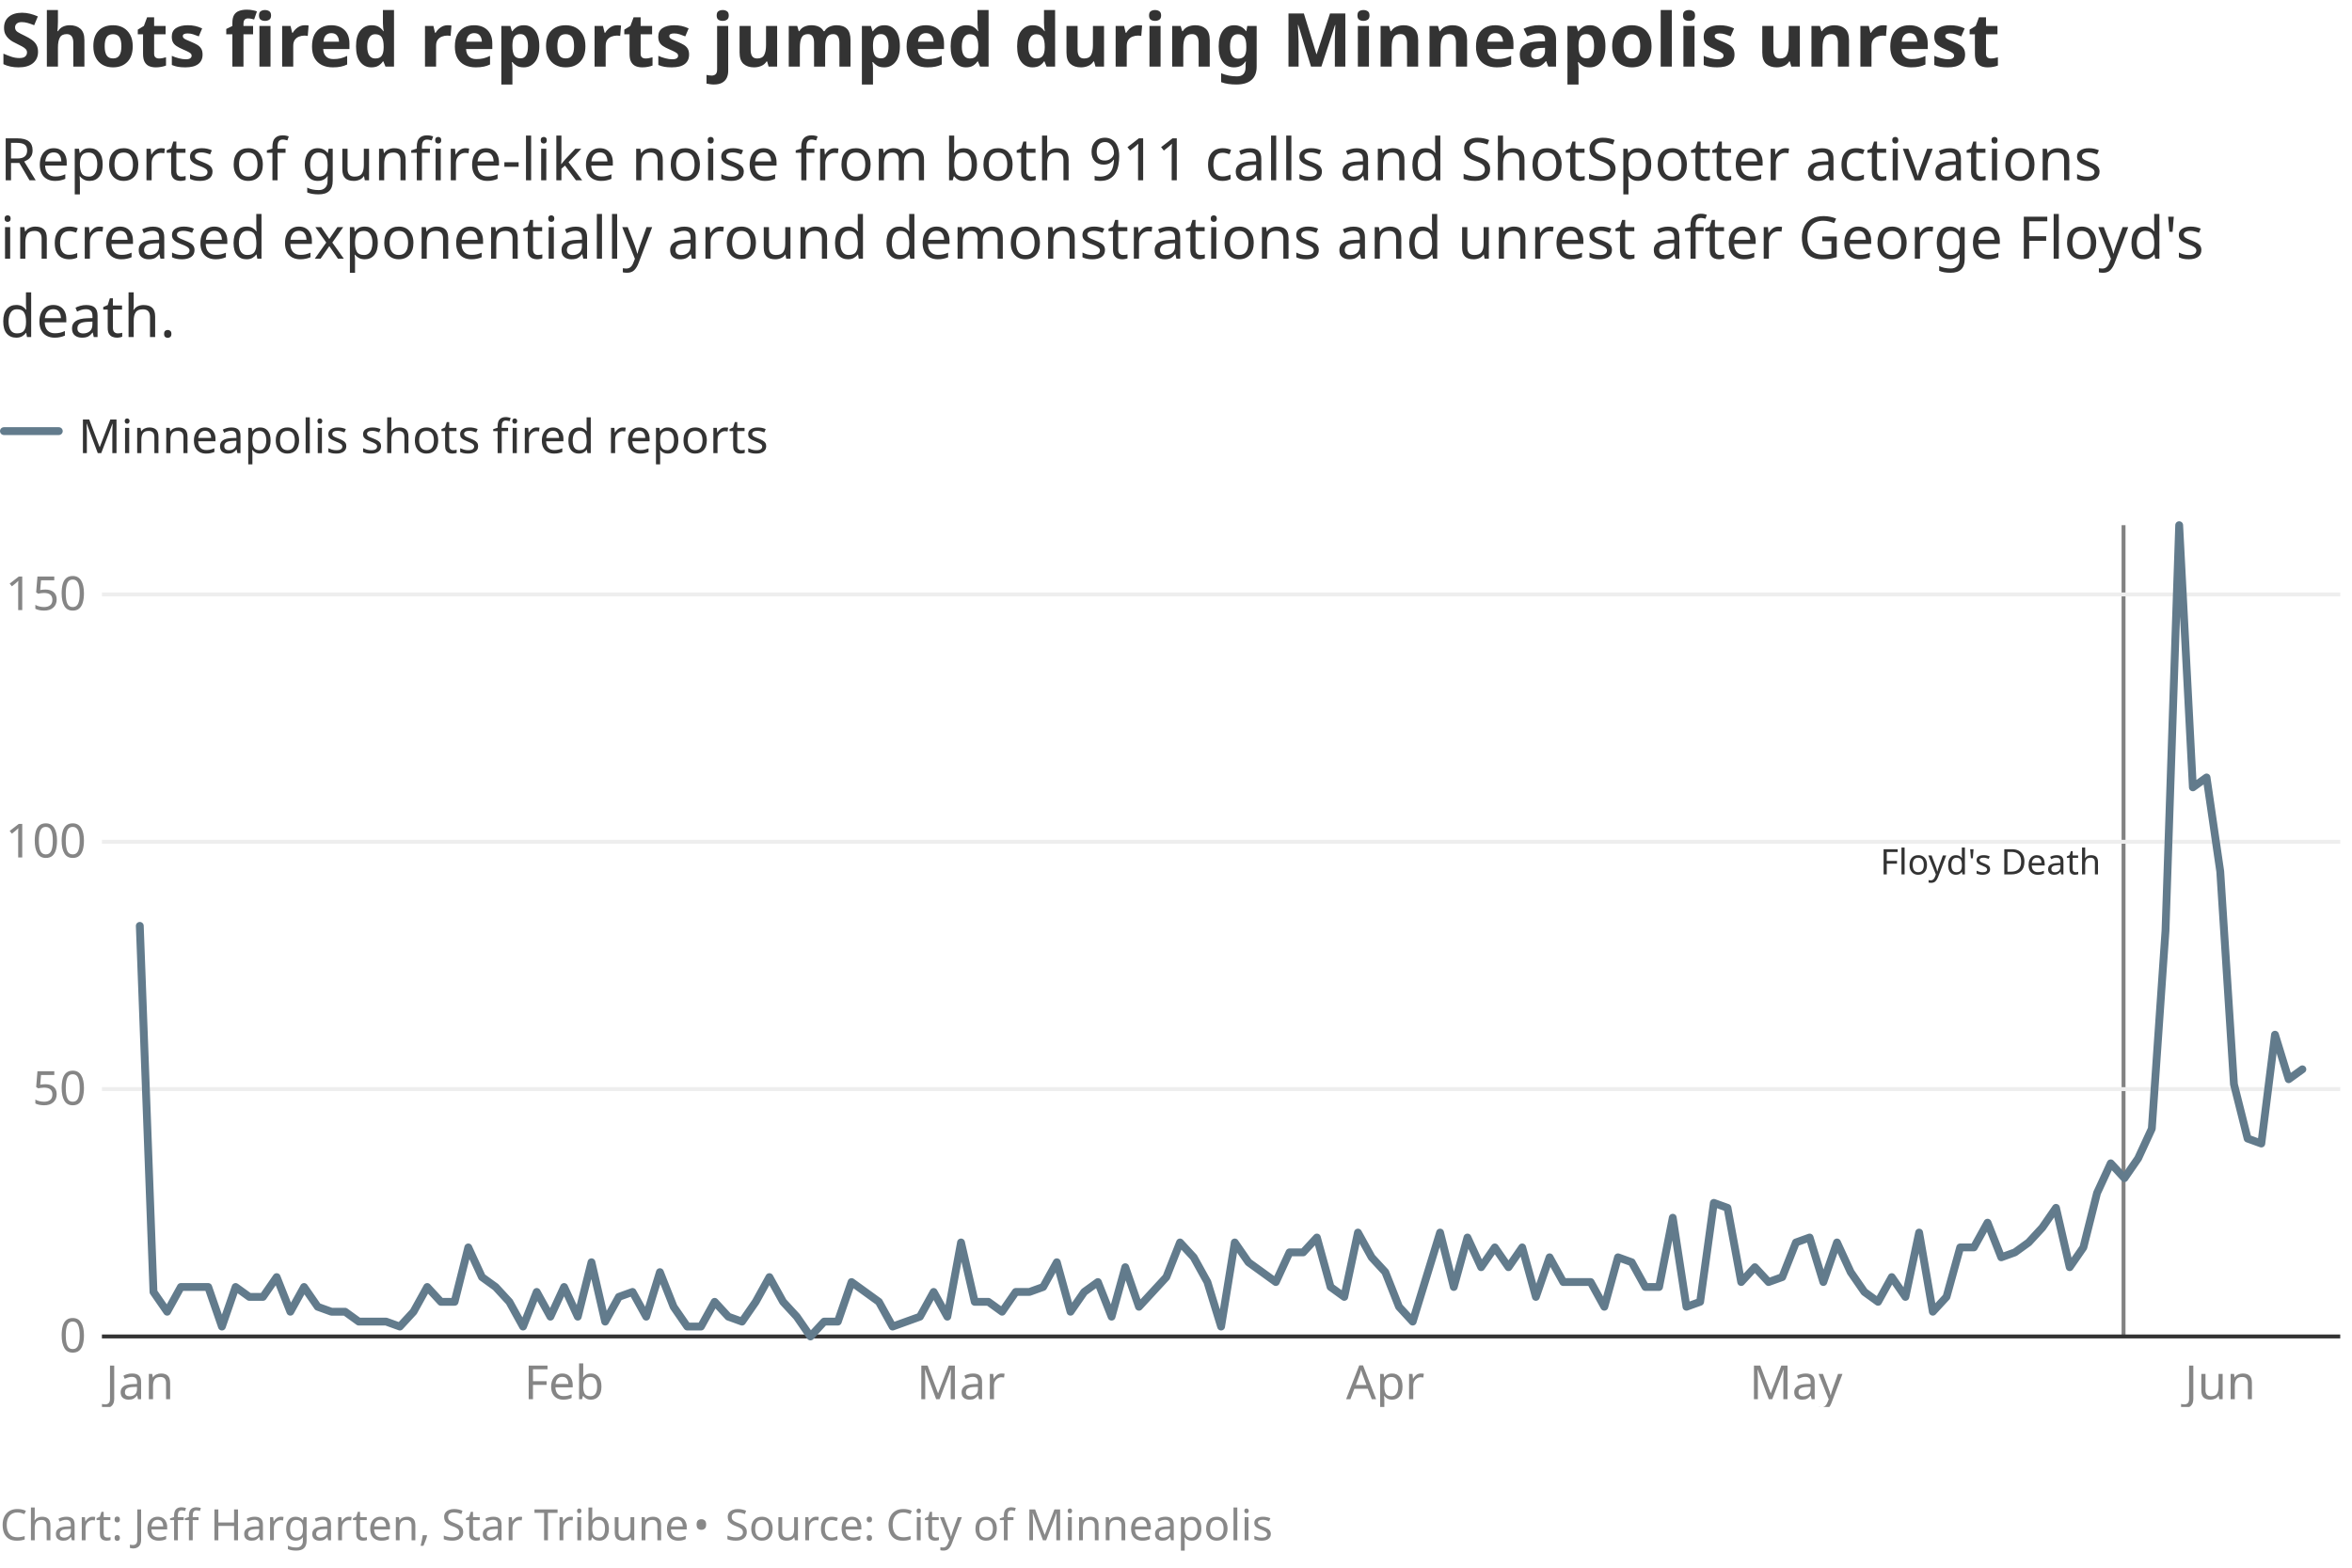
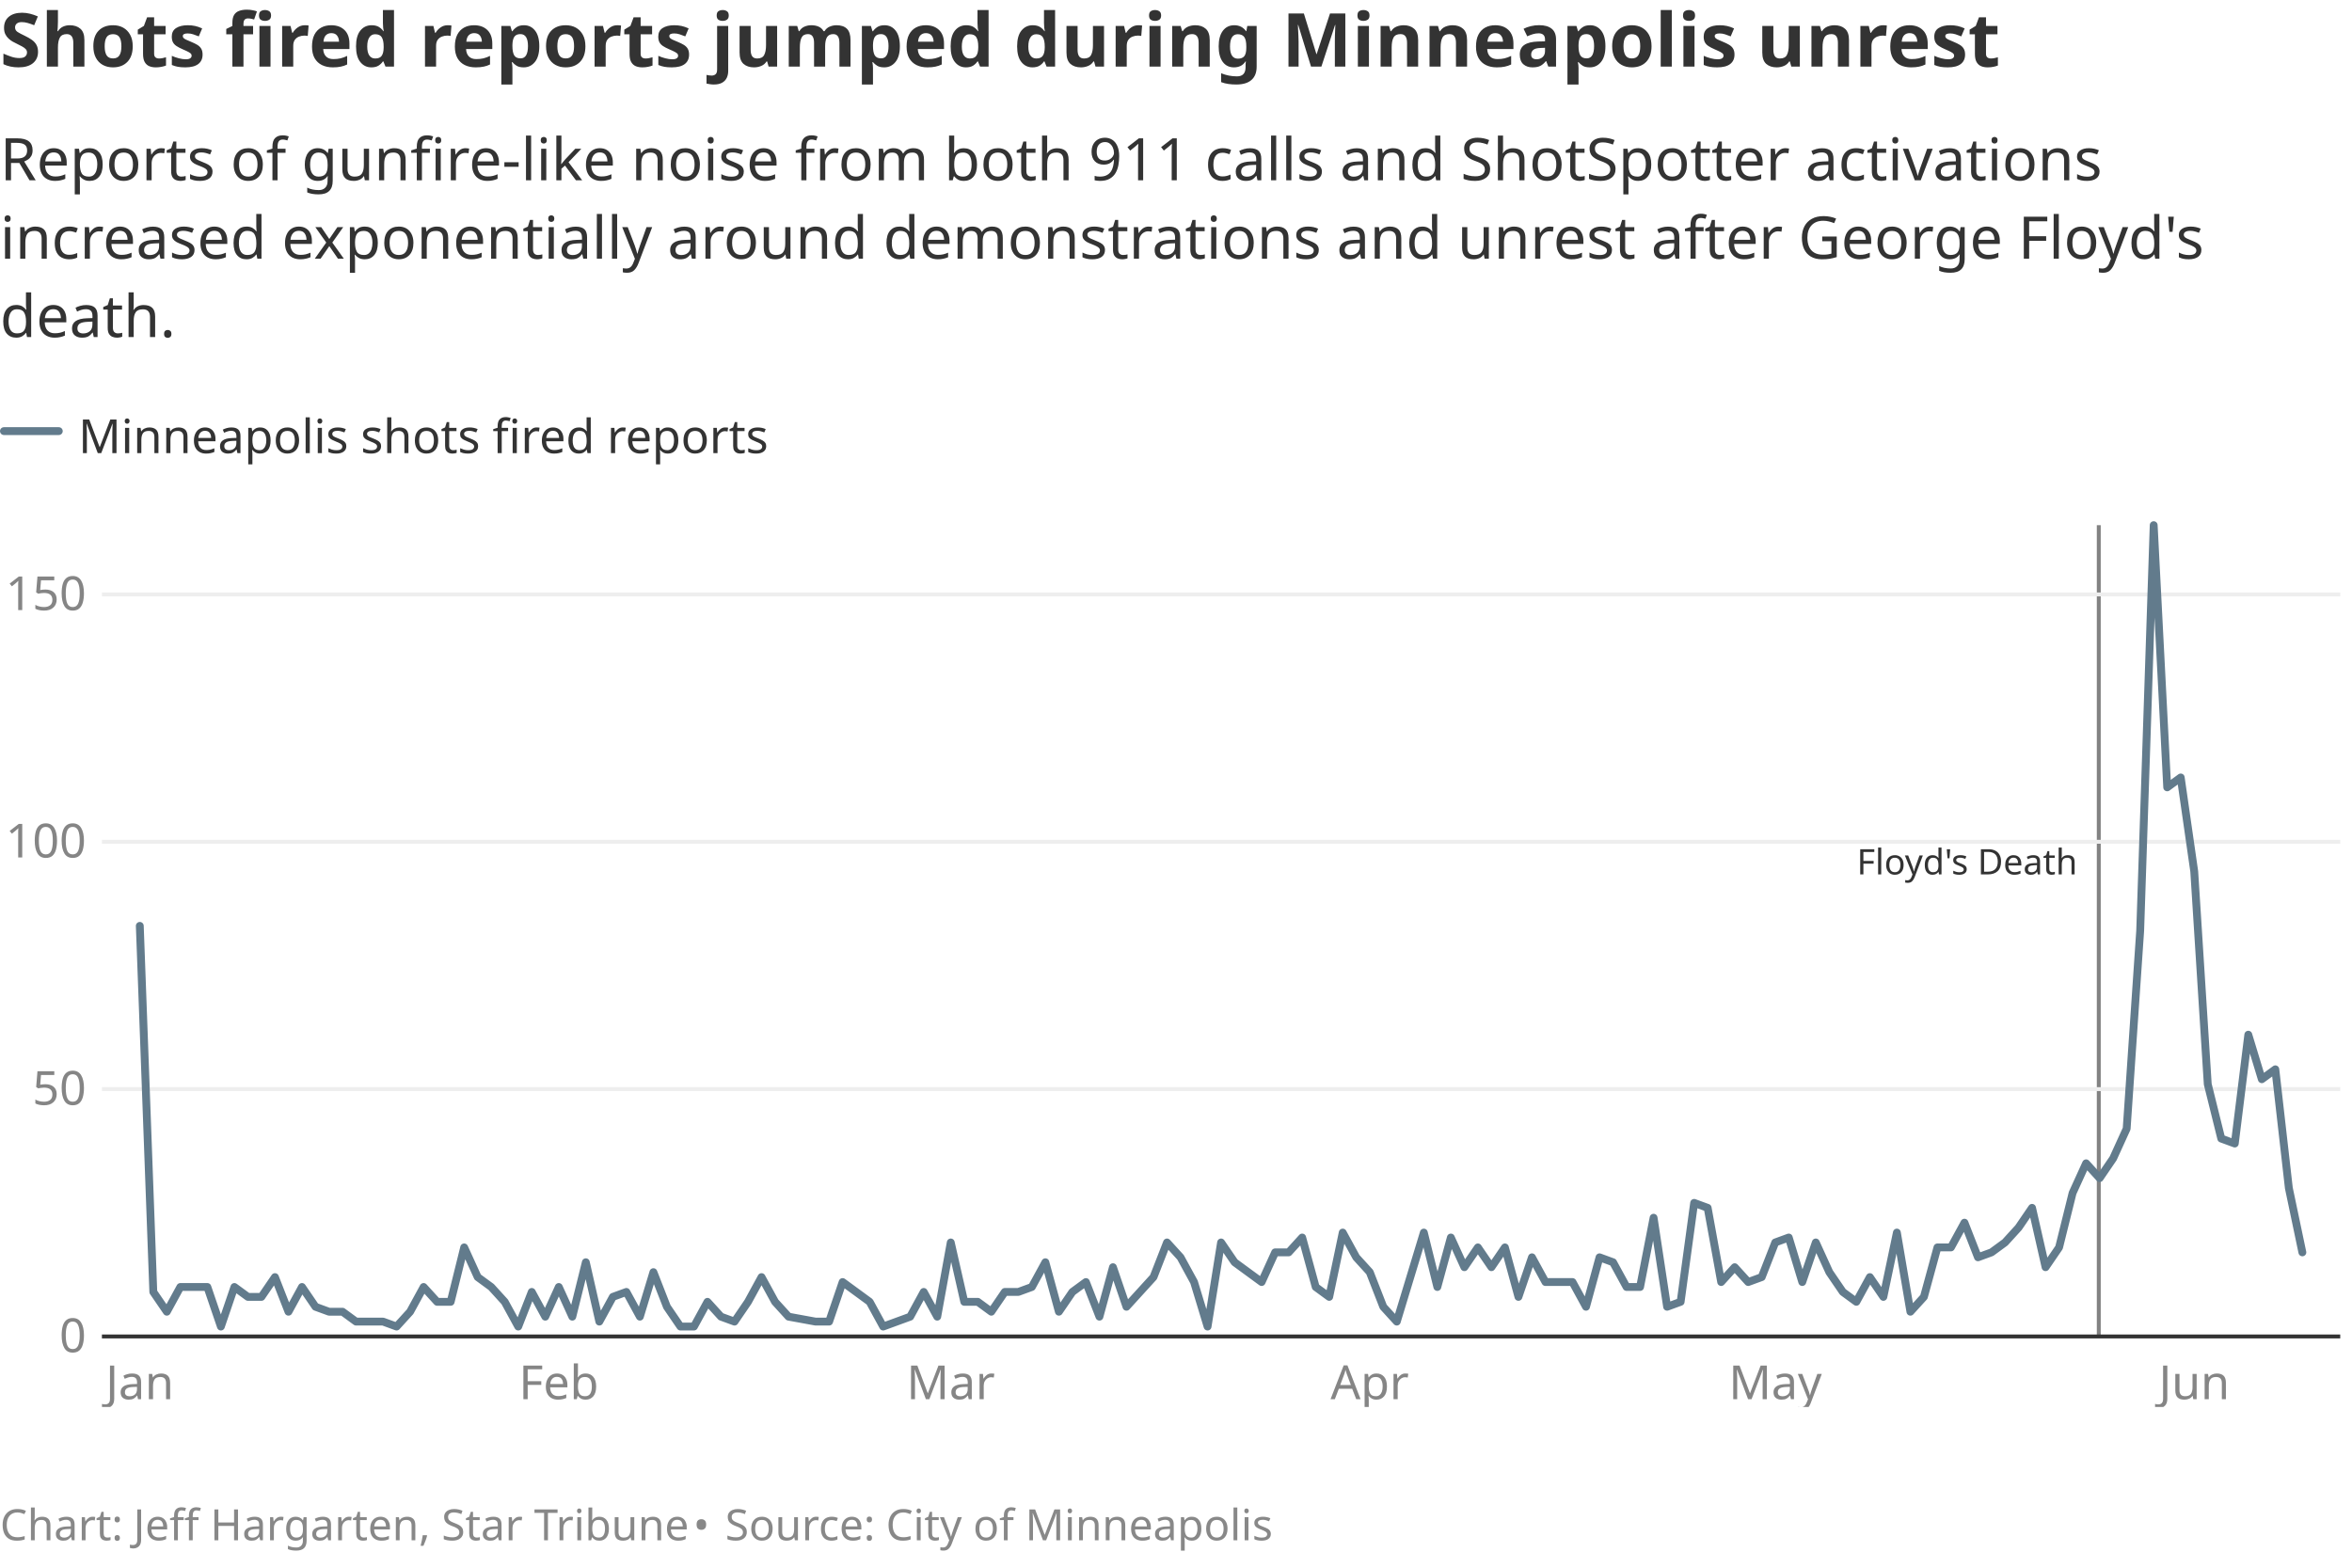
<svg xmlns="http://www.w3.org/2000/svg" id="exportSvg" width="600" height="400">
  <defs />
  <g>
    <g id="header-svg">
      <g id="text-svg">
        <text transform="translate(0, -2)" fill="rgb(51,51,51)" style="font-family: BentonSans; font-weight: 700; font-size: 19px;">
          <tspan x="0" dy="19">Shots fired reports jumped during Minneapolis unrest</tspan>
        </text>
      </g>
      <g id="text-svg">
        <text transform="translate(0, 31)" fill="rgb(51,51,51)" style="font-family: BentonSans; font-weight: 400; font-size: 15px;">
          <tspan x="0" dy="15">Reports of gunfire-like noise from both 911 calls and ShotSpotter activations </tspan>
        </text>
        <text transform="translate(0, 51)" fill="rgb(51,51,51)" style="font-family: BentonSans; font-weight: 400; font-size: 15px;">
          <tspan x="0" dy="15">increased exponentially around demonstrations and unrest after George Floyd's </tspan>
        </text>
        <text transform="translate(0, 71)" fill="rgb(51,51,51)" style="font-family: BentonSans; font-weight: 400; font-size: 15px;">
          <tspan x="0" dy="15">death.</tspan>
        </text>
      </g>
    </g>
    <g id="chart-svg">
      <g id="group-svg" clip-path="url(#rect-mask-group-0)" transform="translate(0, 100)">
        <clipPath id="rect-mask-group-0">
          <rect x="0" y="0" width="600" height="259" />
        </clipPath>
        <g id="group-svg" transform="translate(26, 34)">
          <g id="x-svg ticks-svg" transform="translate(0, 212)">
            <g transform="translate(9.661591, 0)">
              <text transform="translate(-10, -12) translate(10, 11)" fill="rgb(133, 133, 133)" style="text-anchor: middle; font-family: BentonSans; font-weight: 400; font-size: 12px;">
                <tspan x="0" dy="12">Jan</tspan>
              </text>
            </g>
-             <g transform="translate(117.902, 0)">
+             <g transform="translate(116.549, 0)">
              <text transform="translate(-10, -12) translate(10, 11)" fill="rgb(133, 133, 133)" style="text-anchor: middle; font-family: BentonSans; font-weight: 400; font-size: 12px;">
                <tspan x="0" dy="12">Feb</tspan>
              </text>
            </g>
-             <g transform="translate(219.1591, 0)">
+             <g transform="translate(216.5404, 0)">
              <text transform="translate(-11.5, -12) translate(11.5, 11)" fill="rgb(133, 133, 133)" style="text-anchor: middle; font-family: BentonSans; font-weight: 400; font-size: 12px;">
                <tspan x="0" dy="12">Mar</tspan>
              </text>
            </g>
-             <g transform="translate(327.3995, 0)">
+             <g transform="translate(323.4278, 0)">
              <text transform="translate(-10, -12) translate(10, 11)" fill="rgb(133, 133, 133)" style="text-anchor: middle; font-family: BentonSans; font-weight: 400; font-size: 12px;">
                <tspan x="0" dy="12">Apr</tspan>
              </text>
            </g>
-             <g transform="translate(432.1483, 0)">
+             <g transform="translate(426.8672, 0)">
              <text transform="translate(-12.5, -12) translate(12.5, 11)" fill="rgb(133, 133, 133)" style="text-anchor: middle; font-family: BentonSans; font-weight: 400; font-size: 12px;">
                <tspan x="0" dy="12">May</tspan>
              </text>
            </g>
-             <g transform="translate(540.3887, 0)">
+             <g transform="translate(533.7546, 0)">
              <text transform="translate(-10, -12) translate(10, 11)" fill="rgb(133, 133, 133)" style="text-anchor: middle; font-family: BentonSans; font-weight: 400; font-size: 12px;">
                <tspan x="0" dy="12">Jun</tspan>
              </text>
            </g>
          </g>
          <g id="x-svg axis-svg" transform="translate(0, 207)">
            <line x1="0" x2="571" y1="0" y2="0" style="stroke: rgb(51, 51, 51); stroke-width: 1;" />
          </g>
          <g id="free-range-svg">
-             <rect width="1" height="207" transform="translate(515.2223, 0)" fill="rgb(51,51,51)" style="opacity: 0.61; fill: rgb(51, 51, 51);" />
+             <rect width="1" height="207" transform="translate(508.9028, 0)" fill="rgb(51,51,51)" style="opacity: 0.61; fill: rgb(51, 51, 51);" />
          </g>
          <g id="y-grid-svg">
            <g id="tick-svg tick-major-svg" transform="translate(0, 207)">
              <text transform="translate(-4, 4) translate(-8, -12) translate(8, 0)" fill="rgb(133, 133, 133)" style="text-anchor: end; font-family: BentonSans; font-weight: 400; font-size: 12px;">
                <tspan x="0" dy="12">0</tspan>
              </text>
            </g>
            <g transform="translate(0, 143.8902)">
              <line x1="0" x2="571" y1="0" y2="0" style="stroke: rgb(238, 238, 238); stroke-width: 1;" />
              <text transform="translate(-4, 4) translate(-15, -12) translate(15, 0)" fill="rgb(133, 133, 133)" style="text-anchor: end; font-family: BentonSans; font-weight: 400; font-size: 12px;">
                <tspan x="0" dy="12">50</tspan>
              </text>
            </g>
            <g transform="translate(0, 80.78049)">
              <line x1="0" x2="571" y1="0" y2="0" style="stroke: rgb(238, 238, 238); stroke-width: 1;" />
              <text transform="translate(-4, 4) translate(-21, -12) translate(21, 0)" fill="rgb(133, 133, 133)" style="text-anchor: end; font-family: BentonSans; font-weight: 400; font-size: 12px;">
                <tspan x="0" dy="12">100</tspan>
              </text>
            </g>
            <g transform="translate(0, 17.67073)">
              <line x1="0" x2="571" y1="0" y2="0" style="stroke: rgb(238, 238, 238); stroke-width: 1;" />
              <text transform="translate(-4, 4) translate(-20, -12) translate(20, 0)" fill="rgb(133, 133, 133)" style="text-anchor: end; font-family: BentonSans; font-weight: 400; font-size: 12px;">
                <tspan x="0" dy="12">150</tspan>
              </text>
            </g>
          </g>
          <g id="lines-svg">
-             <g id="activations-svg">
-               <path d="M9.662,102.238L13.153,195.64L16.645,200.689L20.136,194.378L23.628,194.378L27.12,194.378L30.611,204.476L34.103,194.378L37.595,196.902L41.086,196.902L44.578,191.854L48.069,200.689L51.561,194.378L55.053,199.427L58.544,200.689L62.036,200.689L65.528,203.213L69.019,203.213L72.511,203.213L76.002,204.476L79.494,200.689L82.986,194.378L86.477,198.165L89.969,198.165L93.461,184.28L96.952,191.854L100.444,194.378L103.935,198.165L107.427,204.476L110.919,195.64L114.41,201.951L117.902,194.378L121.394,201.951L124.885,188.067L128.377,203.213L131.868,196.902L135.36,195.64L138.852,201.951L142.343,190.591L145.835,199.427L149.327,204.476L152.818,204.476L156.31,198.165L159.801,201.951L163.293,203.213L166.785,198.165L170.276,191.854L173.768,198.165L177.26,201.951L180.751,207L184.243,203.213L187.734,203.213L191.226,193.116L194.718,195.64L198.209,198.165L201.701,204.476L205.193,203.213L208.684,201.951L212.176,195.64L215.667,201.951L219.159,183.018L222.651,198.165L226.142,198.165L229.634,200.689L233.126,195.64L236.617,195.64L240.109,194.378L243.6,188.067L247.092,200.689L250.584,195.64L254.075,193.116L257.567,201.951L261.059,189.329L264.55,199.427L268.042,195.64L271.533,191.854L275.025,183.018L278.517,186.805L282.008,193.116L285.5,204.476L288.992,183.018L292.483,188.067L295.975,190.591L299.467,193.116L302.958,185.543L306.45,185.543L309.941,181.756L313.433,194.378L316.925,196.902L320.416,180.494L323.908,186.805L327.4,190.591L330.891,199.427L334.383,203.213L337.874,191.854L341.366,180.494L344.858,194.378L348.349,181.756L351.841,189.329L355.333,184.28L358.824,189.329L362.316,184.28L365.807,196.902L369.299,186.805L372.791,193.116L376.282,193.116L379.774,193.116L383.266,199.427L386.757,186.805L390.249,188.067L393.74,194.378L397.232,194.378L400.724,176.707L404.215,199.427L407.707,198.165L411.199,172.921L414.69,174.183L418.182,193.116L421.673,189.329L425.165,193.116L428.657,191.854L432.148,183.018L435.64,181.756L439.132,193.116L442.623,183.018L446.115,190.591L449.606,195.64L453.098,198.165L456.59,191.854L460.081,196.902L463.573,180.494L467.065,200.689L470.556,196.902L474.048,184.28L477.539,184.28L481.031,177.97L484.523,186.805L488.014,185.543L491.506,183.018L494.998,179.232L498.489,174.183L501.981,189.329L505.472,184.28L508.964,170.396L512.456,162.823L515.947,166.61L519.439,161.561L522.931,153.988L526.422,103.5L529.914,0L533.405,66.896L536.897,64.372L540.389,88.354L543.88,142.628L547.372,156.512L550.864,157.774L554.355,130.006L557.847,141.366L561.338,138.841" stroke="rgb(98,123,140)" id="activations" style="stroke-width: 2; stroke-linejoin: round; stroke-linecap: round; fill: none; mix-blend-mode: normal;" />
+             <g id="gunfire-svg">
+               <path d="M9.662,102.238L13.11,195.64L16.558,200.689L20.006,194.378L23.454,194.378L26.901,194.378L30.349,204.476L33.797,194.378L37.245,196.902L40.693,196.902L44.141,191.854L47.589,200.689L51.037,194.378L54.485,199.427L57.933,200.689L61.381,200.689L64.829,203.213L68.277,203.213L71.725,203.213L75.173,204.476L78.621,200.689L82.069,194.378L85.517,198.165L88.965,198.165L92.413,184.28L95.861,191.854L99.309,194.378L102.757,198.165L106.205,204.476L109.653,195.64L113.101,201.951L116.549,194.378L119.997,201.951L123.445,188.067L126.893,203.213L130.341,196.902L133.789,195.64L137.237,201.951L140.685,190.591L144.133,199.427L147.581,204.476L151.029,204.476L154.477,198.165L157.925,201.951L161.373,203.213L164.821,198.165L168.269,191.854L171.717,198.165L175.165,201.951L182.061,203.213L185.509,203.213L188.957,193.116L192.405,195.64L195.853,198.165L199.3,204.476L202.748,203.213L206.196,201.951L209.644,195.64L213.092,201.951L216.54,183.018L219.988,198.165L223.436,198.165L226.884,200.689L230.332,195.64L233.78,195.64L237.228,194.378L240.676,188.067L244.124,200.689L247.572,195.64L251.02,193.116L254.468,201.951L257.916,189.329L261.364,199.427L264.812,195.64L268.26,191.854L271.708,183.018L275.156,186.805L278.604,193.116L282.052,204.476L285.5,183.018L288.948,188.067L292.396,190.591L295.844,193.116L299.292,185.543L302.74,185.543L306.188,181.756L309.636,194.378L313.084,196.902L316.532,180.494L319.98,186.805L323.428,190.591L326.876,199.427L330.324,203.213L333.772,191.854L337.22,180.494L340.668,194.378L344.116,181.756L347.564,189.329L351.012,184.28L354.46,189.329L357.908,184.28L361.356,196.902L364.804,186.805L368.252,193.116L371.7,193.116L375.147,193.116L378.595,199.427L382.043,186.805L385.491,188.067L388.939,194.378L392.387,194.378L395.835,176.707L399.283,199.427L402.731,198.165L406.179,172.921L409.627,174.183L413.075,193.116L416.523,189.329L419.971,193.116L423.419,191.854L426.867,183.018L430.315,181.756L433.763,193.116L437.211,183.018L440.659,190.591L444.107,195.64L447.555,198.165L451.003,191.854L454.451,196.902L457.899,180.494L461.347,200.689L464.795,196.902L468.243,184.28L471.691,184.28L475.139,177.97L478.587,186.805L482.035,185.543L485.483,183.018L488.931,179.232L492.379,174.183L495.827,189.329L499.275,184.28L502.723,170.396L506.171,162.823L509.619,166.61L513.067,161.561L516.515,153.988L519.963,103.5L523.411,0L526.859,66.896L530.307,64.372L533.755,88.354L537.203,142.628L540.651,156.512L544.099,157.774L547.546,130.006L550.994,141.366L554.442,138.841L557.89,169.134L561.338,185.543" stroke="rgb(98,123,140)" id="gunfire" style="stroke-width: 2; stroke-linejoin: round; stroke-linecap: round; fill: none; mix-blend-mode: normal;" />
            </g>
          </g>
          <g id="free-texts-svg">
-             <text transform="translate(481.7825, 89.10488) translate(-27.49998, -9) translate(27.49998, 0)" fill="rgb(51, 51, 51)" style="text-anchor: middle; font-family: BentonSans; font-weight: 400; font-size: 9px;">
+             <text transform="translate(475.8185, 89.10488) translate(-27.5, -9) translate(27.5, 0)" fill="rgb(51, 51, 51)" style="text-anchor: middle; font-family: BentonSans; font-weight: 400; font-size: 9px;">
              <tspan x="0" dy="9">Floyd's Death</tspan>
            </text>
          </g>
        </g>
      </g>
-       <g id="activations-svg" clip-path="url(#rect-mask-activations-1)" transform="translate(0, 100)">
-         <clipPath id="rect-mask-activations-1">
+       <g id="gunfire-svg" clip-path="url(#rect-mask-gunfire-1)" transform="translate(0, 100)">
+         <clipPath id="rect-mask-gunfire-1">
          <rect x="0" y="0" width="16" height="20" />
        </clipPath>
-         <path d="M1,10 L15,10" stroke="rgb(98,123,140)" id="activations" style="stroke-width: 2; stroke-linejoin: round; stroke-linecap: round; fill: none; mix-blend-mode: normal;" />
+         <path d="M1,10 L15,10" stroke="rgb(98,123,140)" id="gunfire" style="stroke-width: 2; stroke-linejoin: round; stroke-linecap: round; fill: none; mix-blend-mode: normal;" />
      </g>
-       <g id="activations-svg">
+       <g id="gunfire-svg">
        <text transform="translate(20, 103.6094)" fill="rgb(51,51,51)" style="font-family: BentonSans; font-weight: 400; font-size: 12px;">
          <tspan x="0" dy="12">Minneapolis shots fired reports</tspan>
        </text>
      </g>
    </g>
    <g id="after-body-svg" />
    <g id="above-footer-svg" />
    <g id="footer-svg">
      <g id="footer-inner-svg">
        <g id="footer-main-svg">
          <g id="text-svg">
            <text transform="translate(0, 382)" fill="rgb(136,136,136)" style="font-family: BentonSans; font-weight: 400; font-size: 11px;">
              <tspan x="0" dy="11">Chart:</tspan>
            </text>
            <text transform="translate(34, 382)" fill="rgb(136,136,136)" style="font-family: BentonSans; font-weight: 400; font-size: 11px;">
              <tspan x="0" dy="11">Jeff Hargarten, Star Tribune</tspan>
            </text>
          </g>
          <g id="text-svg">
            <text transform="translate(174, 382)" fill="rgb(136,136,136)" style="font-family: BentonSans; font-weight: 400; font-size: 11px;">
              <tspan x="0" dy="11">​ •</tspan>
            </text>
          </g>
          <g id="text-svg">
            <text transform="translate(185, 382)" fill="rgb(136,136,136)" style="font-family: BentonSans; font-weight: 400; font-size: 11px;">
              <tspan x="0" dy="11">Source:</tspan>
            </text>
            <text transform="translate(226, 382)" fill="rgb(136,136,136)" style="font-family: BentonSans; font-weight: 400; font-size: 11px;">
              <tspan x="0" dy="11">City of Minneapolis</tspan>
            </text>
          </g>
        </g>
      </g>
    </g>
    <g id="below-footer-svg" />
  </g>
</svg>
